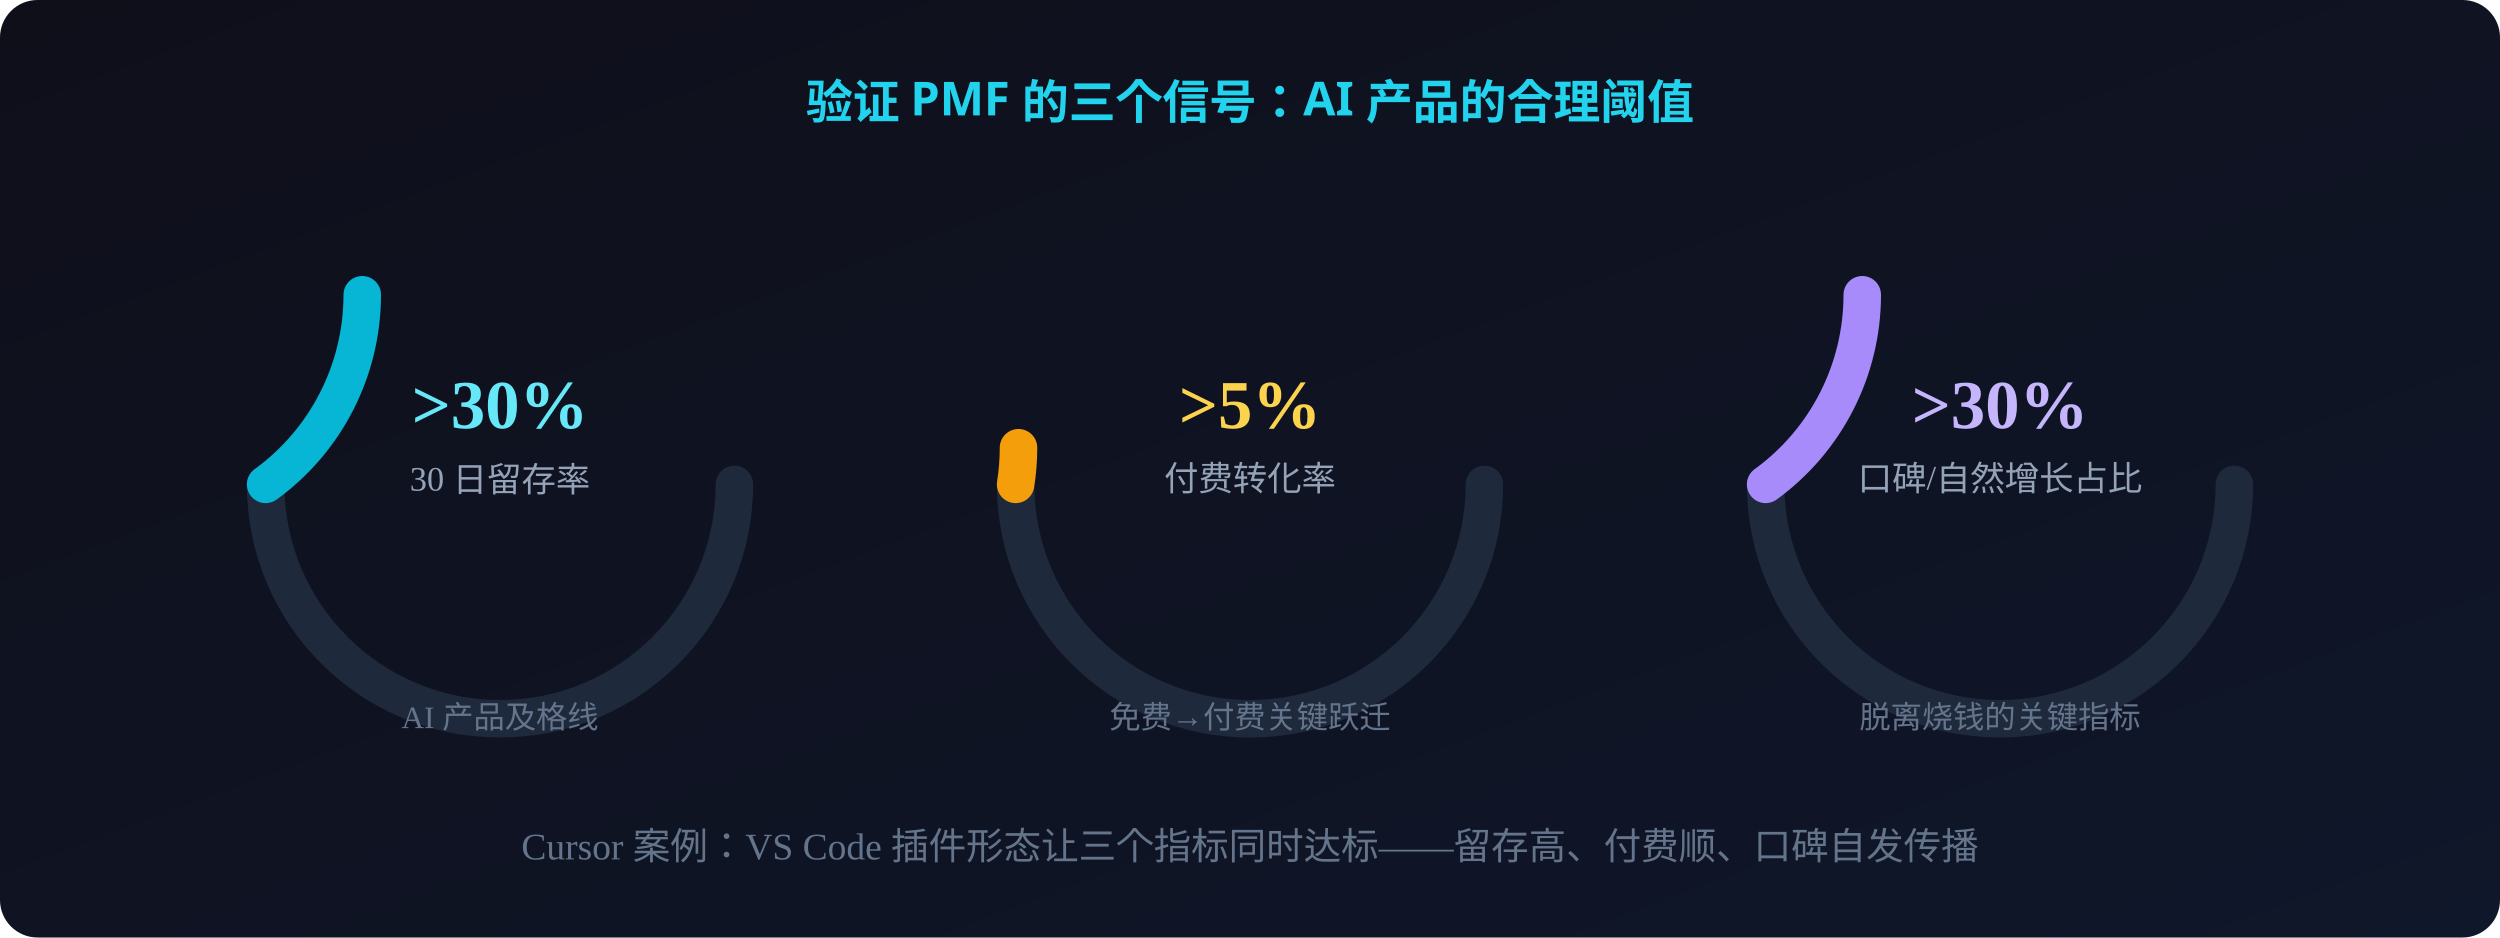
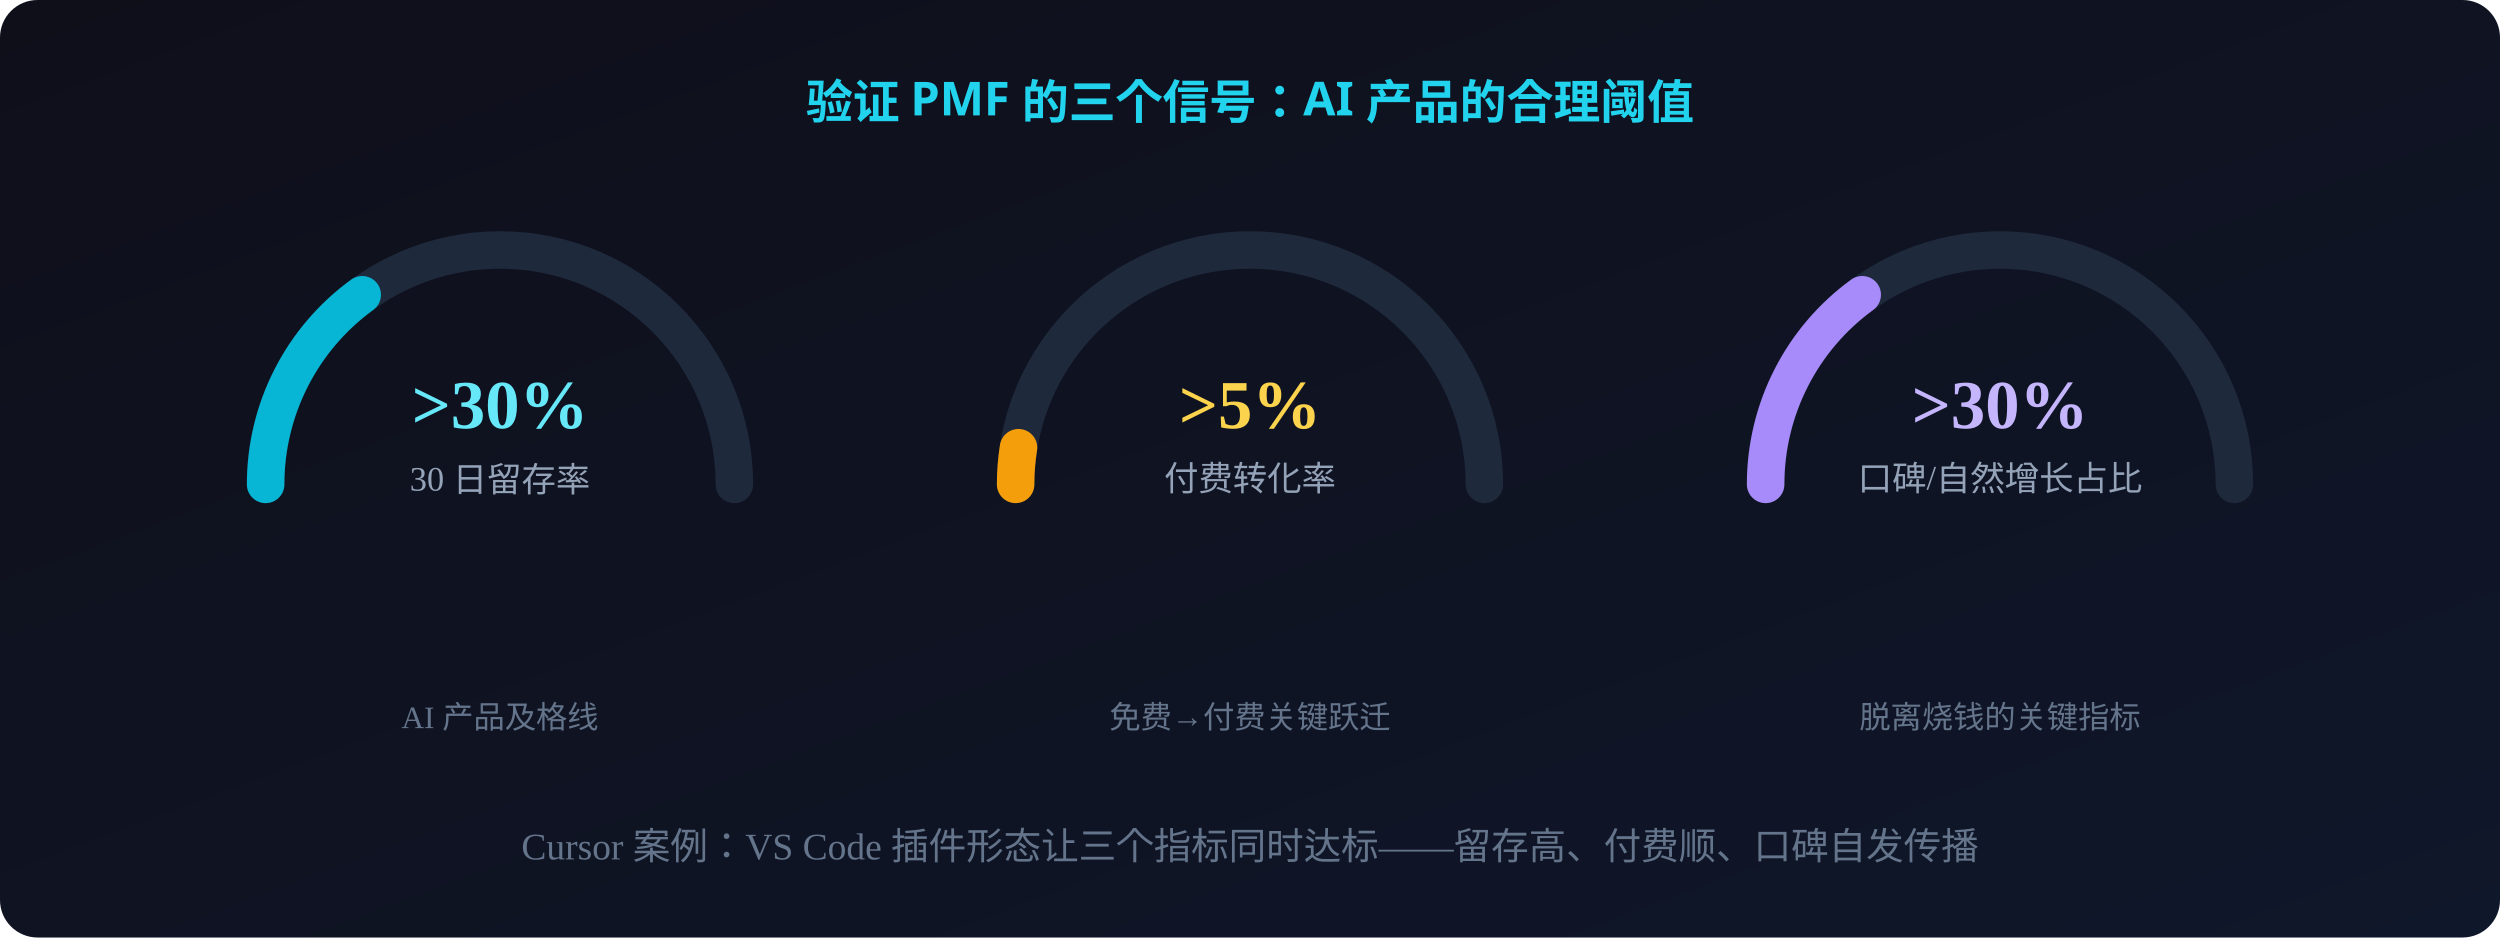
<svg xmlns="http://www.w3.org/2000/svg" viewBox="0 0 800 300" fill="none">
  <defs>
    <linearGradient id="bg" x1="0" y1="0" x2="1" y2="1">
      <stop offset="0%" stop-color="#0f0f1a" />
      <stop offset="100%" stop-color="#0f172a" />
    </linearGradient>
  </defs>
  <rect width="800" height="300" rx="12" fill="url(#bg)" />
  <text x="400" y="38" text-anchor="middle" fill="#22d3ee" font-size="15" font-family="sans-serif" font-weight="600">验证 PMF 的三个信号：AI 产品的合理阈值</text>
  <g transform="translate(160, 155)">
-     <path d="M-75,0 A 75,75 0 0,0 75,0" fill="none" stroke="#1e293b" stroke-width="12" stroke-linecap="round" />
-     <path d="M-75,0 A 75,75 0 0,0 -44.08,-60.68" fill="none" stroke="#06b6d4" stroke-width="12" stroke-linecap="round" />
+     <path d="M-75,0 A 75,75 0 0,1 75,0" fill="none" stroke="#1e293b" stroke-width="12" stroke-linecap="round" />
+     <path d="M-75,0 A 75,75 0 0,1 -44.09,-60.68" fill="none" stroke="#06b6d4" stroke-width="12" stroke-linecap="round" />
    <text x="0" y="-18" text-anchor="middle" fill="#67e8f9" font-size="22" font-weight="700">&gt;30%</text>
    <text x="0" y="2" text-anchor="middle" fill="#94a3b8" font-size="11">30 日留存率</text>
    <text x="0" y="78" text-anchor="middle" fill="#64748b" font-size="10">AI 产品及格线</text>
  </g>
  <g transform="translate(400, 155)">
-     <path d="M-75,0 A 75,75 0 0,0 75,0" fill="none" stroke="#1e293b" stroke-width="12" stroke-linecap="round" />
-     <path d="M-75,0 A 75,75 0 0,0 -74.08,-11.73" fill="none" stroke="#f59e0b" stroke-width="12" stroke-linecap="round" />
+     <path d="M-75,0 A 75,75 0 0,1 75,0" fill="none" stroke="#1e293b" stroke-width="12" stroke-linecap="round" />
+     <path d="M-75,0 A 75,75 0 0,1 -74.08,-11.73" fill="none" stroke="#f59e0b" stroke-width="12" stroke-linecap="round" />
    <text x="0" y="-18" text-anchor="middle" fill="#fcd34d" font-size="22" font-weight="700">&gt;5%</text>
    <text x="0" y="2" text-anchor="middle" fill="#94a3b8" font-size="11">付费转化率</text>
    <text x="0" y="78" text-anchor="middle" fill="#64748b" font-size="10">免费→付费关键跃迁</text>
  </g>
  <g transform="translate(640, 155)">
-     <path d="M-75,0 A 75,75 0 0,0 75,0" fill="none" stroke="#1e293b" stroke-width="12" stroke-linecap="round" />
-     <path d="M-75,0 A 75,75 0 0,0 -44.08,-60.68" fill="none" stroke="#a78bfa" stroke-width="12" stroke-linecap="round" />
+     <path d="M-75,0 A 75,75 0 0,1 75,0" fill="none" stroke="#1e293b" stroke-width="12" stroke-linecap="round" />
+     <path d="M-75,0 A 75,75 0 0,1 -44.09,-60.68" fill="none" stroke="#a78bfa" stroke-width="12" stroke-linecap="round" />
    <text x="0" y="-18" text-anchor="middle" fill="#c4b5fd" font-size="22" font-weight="700">&gt;30%</text>
    <text x="0" y="2" text-anchor="middle" fill="#94a3b8" font-size="11">口碑/自然增长占比</text>
    <text x="0" y="78" text-anchor="middle" fill="#64748b" font-size="10">脱离烧钱的关键指标</text>
  </g>
  <text x="400" y="275" text-anchor="middle" fill="#64748b" font-size="12">Cursor 案例：VS Code 插件形态让三个指标同时达标——留存高、付费顺、口碑自发传播</text>
</svg>
